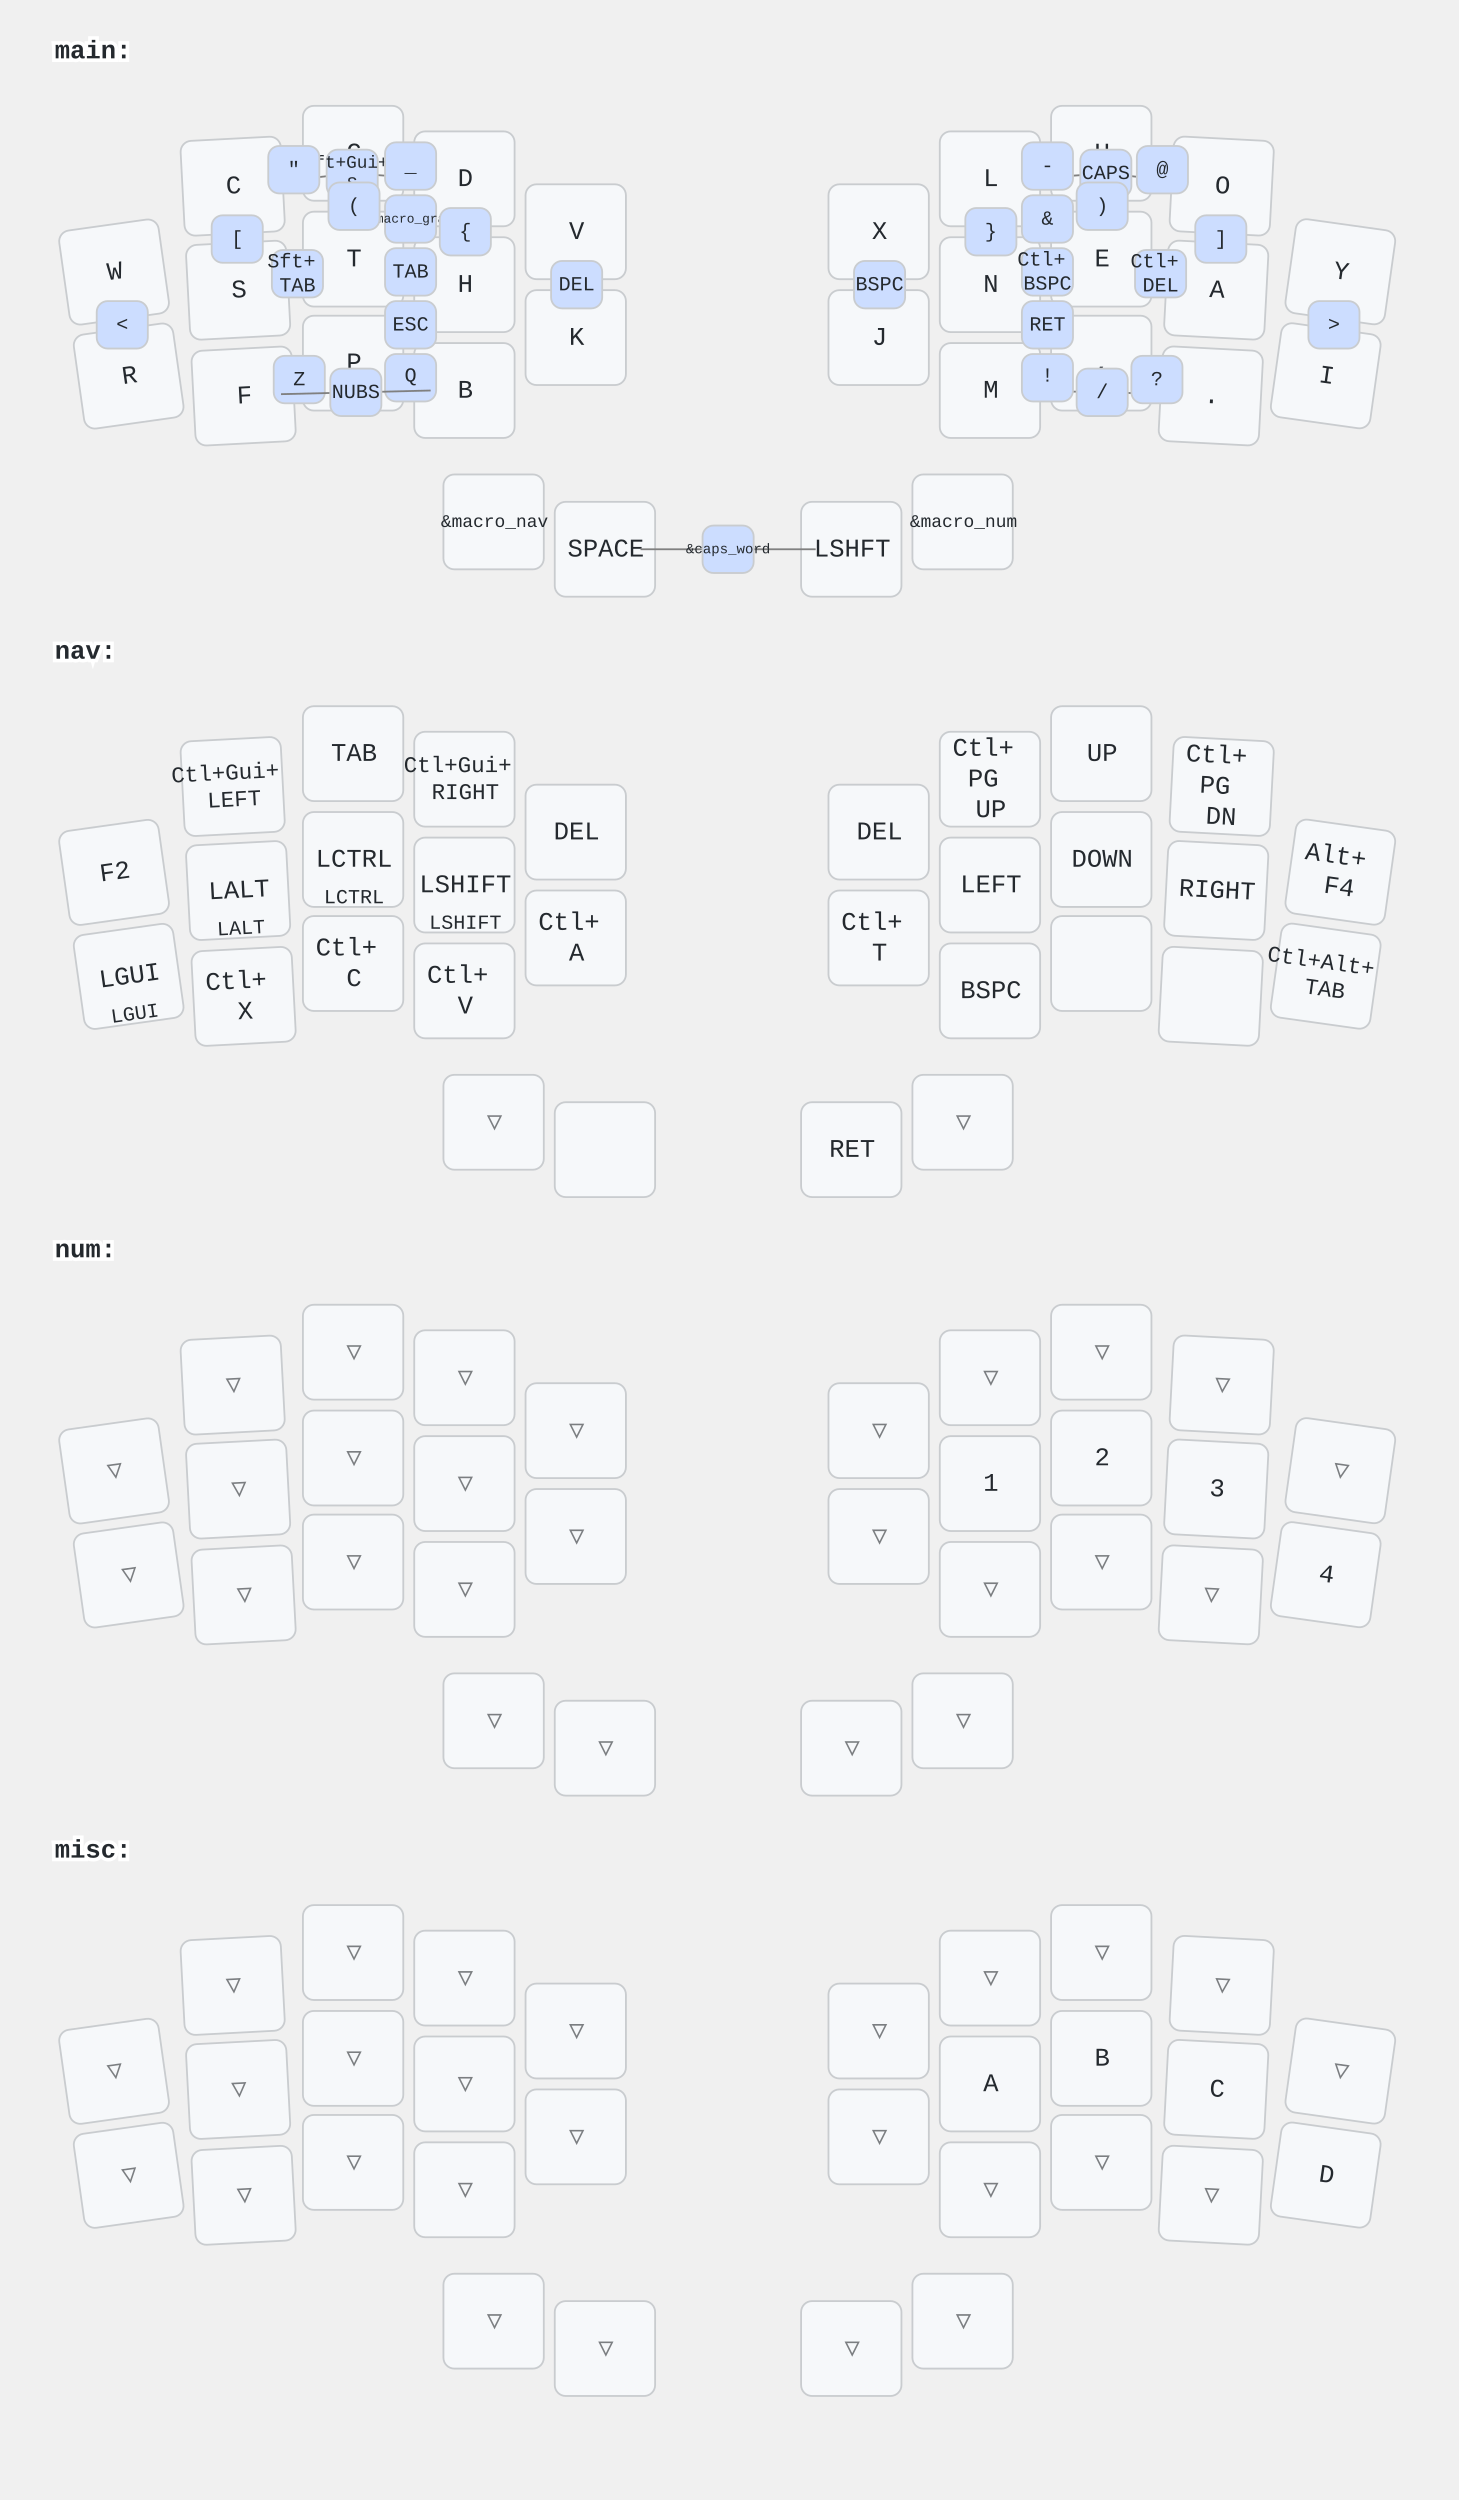
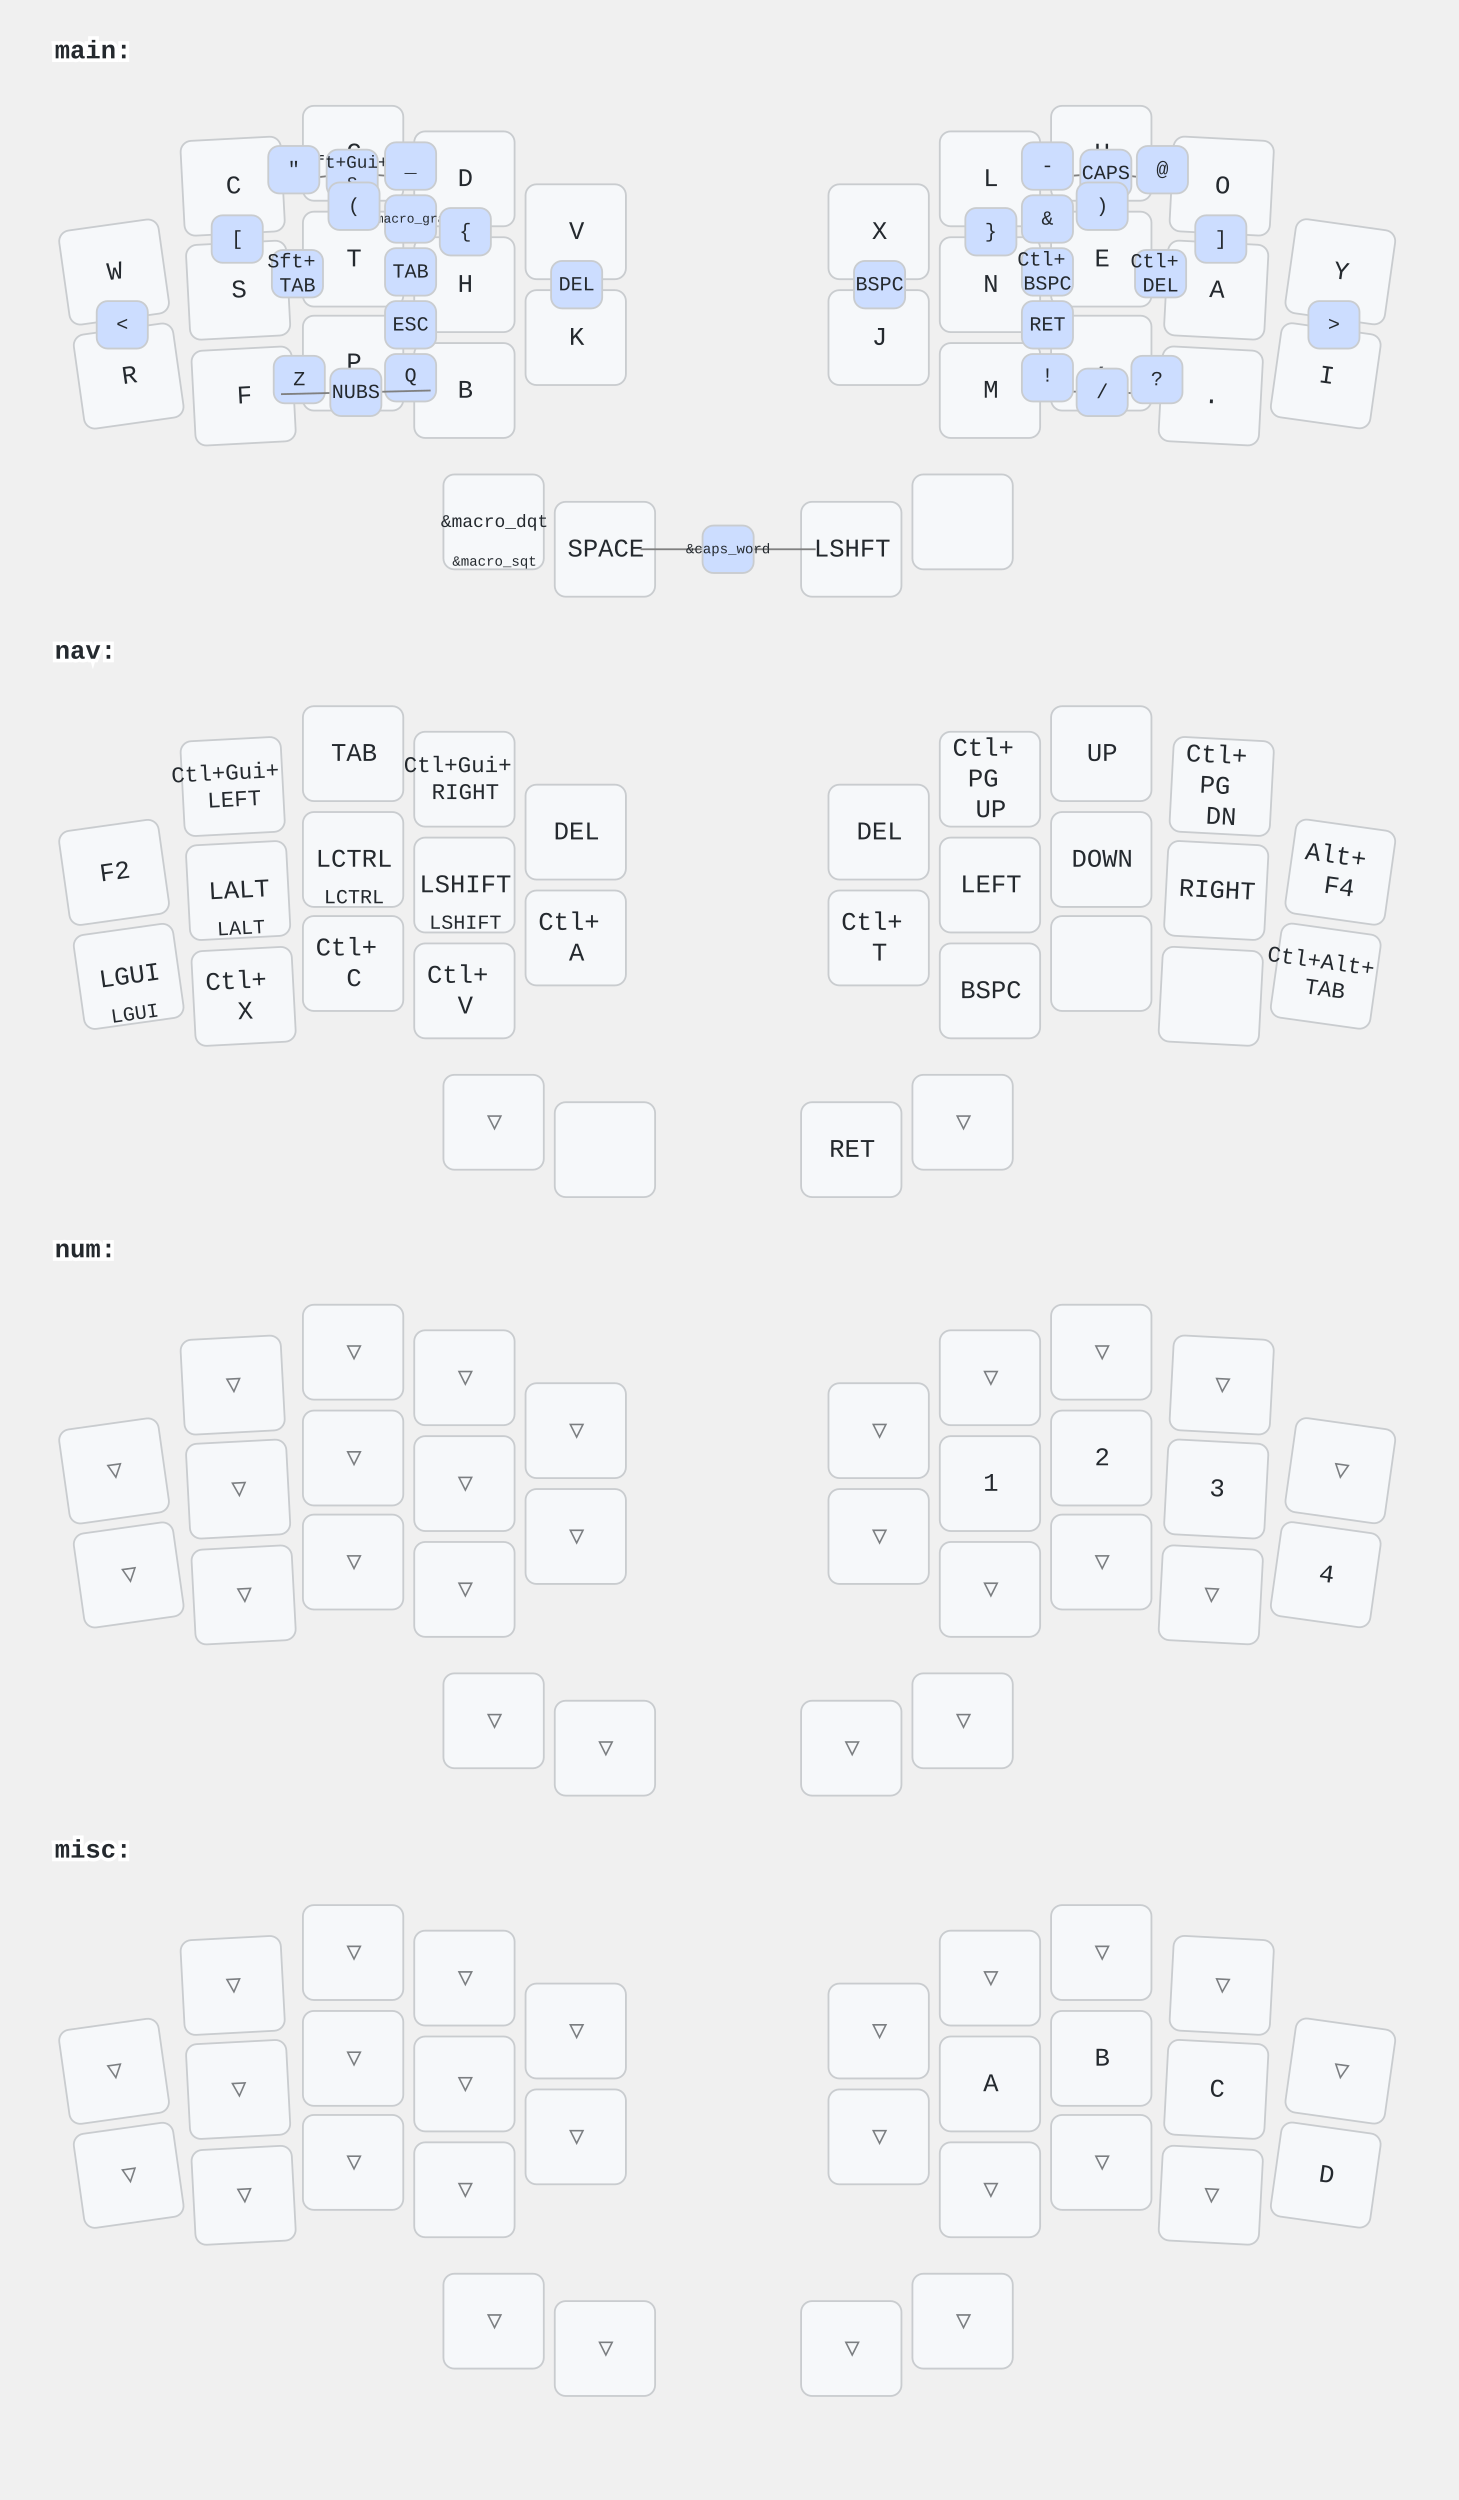
<svg xmlns="http://www.w3.org/2000/svg" width="799" height="1370" viewBox="0 0 799 1370" class="keymap">
  <style>/* inherit to force styles through use tags */
svg path {
    fill: inherit;
}

/* font and background color specifications */
svg.keymap {
    font-family: SFMono-Regular,Consolas,Liberation Mono,Menlo,monospace;
    font-size: 14px;
    font-kerning: normal;
    text-rendering: optimizeLegibility;
    fill: #24292e;
}

/* default key styling */
rect.key {
    fill: #f6f8fa;
}

rect.key, rect.combo {
    stroke: #c9cccf;
    stroke-width: 1;
}

/* default key side styling, only used is draw_key_sides is set */
rect.side {
    filter: brightness(90%);
}

/* color accent for combo boxes */
rect.combo, rect.combo-separate {
    fill: #cdf;
}

/* color accent for held keys */
rect.held, rect.combo.held {
    fill: #fdd;
}

/* color accent for ghost (optional) keys */
rect.ghost, rect.combo.ghost {
    stroke-dasharray: 4, 4;
    stroke-width: 2;
}

text {
    text-anchor: middle;
    dominant-baseline: middle;
}

/* styling for layer labels */
text.label {
    font-weight: bold;
    text-anchor: start;
    stroke: white;
    stroke-width: 4;
    paint-order: stroke;
}

/* styling for optional footer */
text.footer {
    text-anchor: end;
    dominant-baseline: auto;
    stroke: white;
    stroke-width: 4;
    paint-order: stroke;
}

/* styling for combo tap, and key hold/shifted label text */
text.combo, text.hold, text.shifted {
    font-size: 11px;
}

text.hold {
    text-anchor: middle;
    dominant-baseline: auto;
}

text.shifted {
    text-anchor: middle;
    dominant-baseline: hanging;
}

text.layer-activator {
    text-decoration: underline;
}

/* styling for hold/shifted label text in combo box */
text.combo.hold, text.combo.shifted {
    font-size: 8px;
}

/* lighter symbol for transparent keys */
text.trans {
    fill: #7b7e81;
}

/* styling for combo dendrons */
path.combo {
    stroke-width: 1;
    stroke: gray;
    fill: none;
}

/* Start Tabler Icons Cleanup */
/* cannot use height/width with glyphs */
.icon-tabler &gt; path {
    fill: inherit;
    stroke: inherit;
    stroke-width: 2;
}
/* hide tabler's default box */
.icon-tabler &gt; path[stroke="none"][fill="none"] {
    visibility: hidden;
}
/* End Tabler Icons Cleanup */
</style>
  <g transform="translate(30, 0)" class="layer-main">
    <text x="0" y="28" class="label" id="main">main:</text>
    <g transform="translate(0, 56)">
      <g transform="translate(33, 93) rotate(-8.0)" class="key keypos-0">
        <rect rx="6" ry="6" x="-28" y="-26" width="55" height="52" class="key" />
        <text x="0" y="0" class="key tap">W</text>
      </g>
      <g transform="translate(98, 46) rotate(-3.0)" class="key keypos-1">
        <rect rx="6" ry="6" x="-28" y="-26" width="55" height="52" class="key" />
        <text x="0" y="0" class="key tap">C</text>
      </g>
      <g transform="translate(164, 28)" class="key keypos-2">
        <rect rx="6" ry="6" x="-28" y="-26" width="55" height="52" class="key" />
        <text x="0" y="0" class="key tap">G</text>
      </g>
      <g transform="translate(225, 42)" class="key keypos-3">
        <rect rx="6" ry="6" x="-28" y="-26" width="55" height="52" class="key" />
        <text x="0" y="0" class="key tap">D</text>
      </g>
      <g transform="translate(286, 71)" class="key keypos-4">
        <rect rx="6" ry="6" x="-28" y="-26" width="55" height="52" class="key" />
        <text x="0" y="0" class="key tap">V</text>
      </g>
      <g transform="translate(452, 71)" class="key keypos-5">
        <rect rx="6" ry="6" x="-28" y="-26" width="55" height="52" class="key" />
        <text x="0" y="0" class="key tap">X</text>
      </g>
      <g transform="translate(513, 42)" class="key keypos-6">
        <rect rx="6" ry="6" x="-28" y="-26" width="55" height="52" class="key" />
        <text x="0" y="0" class="key tap">L</text>
      </g>
      <g transform="translate(574, 28)" class="key keypos-7">
        <rect rx="6" ry="6" x="-28" y="-26" width="55" height="52" class="key" />
        <text x="0" y="0" class="key tap">U</text>
      </g>
      <g transform="translate(640, 46) rotate(3.0)" class="key keypos-8">
        <rect rx="6" ry="6" x="-28" y="-26" width="55" height="52" class="key" />
        <text x="0" y="0" class="key tap">O</text>
      </g>
      <g transform="translate(705, 93) rotate(8.0)" class="key keypos-9">
        <rect rx="6" ry="6" x="-28" y="-26" width="55" height="52" class="key" />
        <text x="0" y="0" class="key tap">Y</text>
      </g>
      <g transform="translate(41, 150) rotate(-8.0)" class="key keypos-10">
        <rect rx="6" ry="6" x="-28" y="-26" width="55" height="52" class="key" />
        <text x="0" y="0" class="key tap">R</text>
      </g>
      <g transform="translate(101, 103) rotate(-3.0)" class="key keypos-11">
        <rect rx="6" ry="6" x="-28" y="-26" width="55" height="52" class="key" />
        <text x="0" y="0" class="key tap">S</text>
      </g>
      <g transform="translate(164, 86)" class="key keypos-12">
        <rect rx="6" ry="6" x="-28" y="-26" width="55" height="52" class="key" />
        <text x="0" y="0" class="key tap">T</text>
      </g>
      <g transform="translate(225, 100)" class="key keypos-13">
        <rect rx="6" ry="6" x="-28" y="-26" width="55" height="52" class="key" />
        <text x="0" y="0" class="key tap">H</text>
      </g>
      <g transform="translate(286, 129)" class="key keypos-14">
        <rect rx="6" ry="6" x="-28" y="-26" width="55" height="52" class="key" />
        <text x="0" y="0" class="key tap">K</text>
      </g>
      <g transform="translate(452, 129)" class="key keypos-15">
        <rect rx="6" ry="6" x="-28" y="-26" width="55" height="52" class="key" />
        <text x="0" y="0" class="key tap">J</text>
      </g>
      <g transform="translate(513, 100)" class="key keypos-16">
        <rect rx="6" ry="6" x="-28" y="-26" width="55" height="52" class="key" />
        <text x="0" y="0" class="key tap">N</text>
      </g>
      <g transform="translate(574, 86)" class="key keypos-17">
        <rect rx="6" ry="6" x="-28" y="-26" width="55" height="52" class="key" />
        <text x="0" y="0" class="key tap">E</text>
      </g>
      <g transform="translate(637, 103) rotate(3.0)" class="key keypos-18">
        <rect rx="6" ry="6" x="-28" y="-26" width="55" height="52" class="key" />
        <text x="0" y="0" class="key tap">A</text>
      </g>
      <g transform="translate(697, 150) rotate(8.0)" class="key keypos-19">
        <rect rx="6" ry="6" x="-28" y="-26" width="55" height="52" class="key" />
        <text x="0" y="0" class="key tap">I</text>
      </g>
      <g transform="translate(104, 161) rotate(-3.0)" class="key keypos-20">
        <rect rx="6" ry="6" x="-28" y="-26" width="55" height="52" class="key" />
        <text x="0" y="0" class="key tap">F</text>
      </g>
      <g transform="translate(164, 143)" class="key keypos-21">
        <rect rx="6" ry="6" x="-28" y="-26" width="55" height="52" class="key" />
        <text x="0" y="0" class="key tap">P</text>
      </g>
      <g transform="translate(225, 158)" class="key keypos-22">
        <rect rx="6" ry="6" x="-28" y="-26" width="55" height="52" class="key" />
        <text x="0" y="0" class="key tap">B</text>
      </g>
      <g transform="translate(513, 158)" class="key keypos-23">
        <rect rx="6" ry="6" x="-28" y="-26" width="55" height="52" class="key" />
        <text x="0" y="0" class="key tap">M</text>
      </g>
      <g transform="translate(574, 143)" class="key keypos-24">
        <rect rx="6" ry="6" x="-28" y="-26" width="55" height="52" class="key" />
        <text x="0" y="0" class="key tap">,</text>
      </g>
      <g transform="translate(634, 161) rotate(3.0)" class="key keypos-25">
        <rect rx="6" ry="6" x="-28" y="-26" width="55" height="52" class="key" />
        <text x="0" y="0" class="key tap">.</text>
      </g>
      <g transform="translate(241, 230)" class="key keypos-26">
        <rect rx="6" ry="6" x="-28" y="-26" width="55" height="52" class="key" />
        <text x="0" y="0" class="key tap">
-           <tspan style="font-size: 70%">&amp;macro_nav</tspan>
+           <tspan style="font-size: 70%">&amp;macro_dqt</tspan>
+         </text>
+         <text x="0" y="24" class="key hold">
+           <tspan style="font-size: 70%">&amp;macro_sqt</tspan>
        </text>
      </g>
      <g transform="translate(302, 245)" class="key keypos-27">
        <rect rx="6" ry="6" x="-28" y="-26" width="55" height="52" class="key" />
        <text x="0" y="0" class="key tap">SPACE</text>
      </g>
      <g transform="translate(437, 245)" class="key keypos-28">
        <rect rx="6" ry="6" x="-28" y="-26" width="55" height="52" class="key" />
        <text x="0" y="0" class="key tap">LSHFT</text>
      </g>
      <g transform="translate(498, 230)" class="key keypos-29">
        <rect rx="6" ry="6" x="-28" y="-26" width="55" height="52" class="key" />
-         <text x="0" y="0" class="key tap">
-           <tspan style="font-size: 70%">&amp;macro_num</tspan>
-         </text>
      </g>
      <g class="combo combopos-0">
        <rect rx="6" ry="6" x="120" y="139" width="28" height="26" class="combo" />
        <text x="134" y="152" class="combo tap">Z</text>
      </g>
      <g class="combo combopos-1">
        <rect rx="6" ry="6" x="181" y="138" width="28" height="26" class="combo" />
        <text x="195" y="150" class="combo tap">Q</text>
      </g>
      <g class="combo combopos-2">
        <rect rx="6" ry="6" x="272" y="87" width="28" height="26" class="combo" />
        <text x="286" y="100" class="combo tap">DEL</text>
      </g>
      <g class="combo combopos-3">
        <rect rx="6" ry="6" x="438" y="87" width="28" height="26" class="combo" />
        <text x="452" y="100" class="combo tap">BSPC</text>
      </g>
      <g class="combo combopos-4">
        <path d="M576,39 l-43,3" class="combo" />
        <path d="M576,39 l45,5" class="combo" />
        <rect rx="6" ry="6" x="562" y="26" width="28" height="26" class="combo" />
        <text x="576" y="39" class="combo tap">CAPS</text>
      </g>
      <g class="combo combopos-5">
        <path d="M369,245 l-48,0" class="combo" />
        <path d="M369,245 l48,0" class="combo" />
        <rect rx="6" ry="6" x="355" y="232" width="28" height="26" class="combo" />
        <text x="369" y="245" class="combo tap">
          <tspan style="font-size: 70%">&amp;caps_word</tspan>
        </text>
      </g>
      <g class="combo combopos-6">
        <rect rx="6" ry="6" x="181" y="109" width="28" height="26" class="combo" />
        <text x="195" y="122" class="combo tap">ESC</text>
      </g>
      <g class="combo combopos-7">
        <rect rx="6" ry="6" x="530" y="109" width="28" height="26" class="combo" />
        <text x="544" y="122" class="combo tap">RET</text>
      </g>
      <g class="combo combopos-8">
        <path d="M163,39 l-45,5" class="combo" />
        <path d="M163,39 l43,3" class="combo" />
        <rect rx="6" ry="6" x="149" y="26" width="28" height="26" class="combo" />
        <text x="163" y="39" class="combo tap">
          <tspan x="163" dy="-0.6em" style="font-size: 88%">Sft+Gui+</tspan>
          <tspan x="163" dy="1.2em" style="font-size: 88%">S</tspan>
        </text>
      </g>
      <g class="combo combopos-9">
        <rect rx="6" ry="6" x="181" y="51" width="28" height="26" class="combo" />
        <text x="195" y="64" class="combo tap">
          <tspan style="font-size: 64%">&amp;macro_gra…</tspan>
        </text>
      </g>
      <g class="combo combopos-10">
        <rect rx="6" ry="6" x="119" y="81" width="28" height="26" class="combo" />
        <text x="133" y="94" class="combo tap">
          <tspan x="133" dy="-0.6em">Sft+</tspan>
          <tspan x="133" dy="1.2em">TAB</tspan>
        </text>
      </g>
      <g class="combo combopos-11">
        <rect rx="6" ry="6" x="181" y="80" width="28" height="26" class="combo" />
        <text x="195" y="93" class="combo tap">TAB</text>
      </g>
      <g class="combo combopos-12">
        <rect rx="6" ry="6" x="530" y="80" width="28" height="26" class="combo" />
        <text x="544" y="93" class="combo tap">
          <tspan x="544" dy="-0.6em">Ctl+</tspan>
          <tspan x="544" dy="1.2em">BSPC</tspan>
        </text>
      </g>
      <g class="combo combopos-13">
        <rect rx="6" ry="6" x="592" y="81" width="28" height="26" class="combo" />
        <text x="606" y="94" class="combo tap">
          <tspan x="606" dy="-0.6em">Ctl+</tspan>
          <tspan x="606" dy="1.2em">DEL</tspan>
        </text>
      </g>
      <g class="combo combopos-14">
        <rect rx="6" ry="6" x="181" y="22" width="28" height="26" class="combo" />
        <text x="195" y="35" class="combo tap">_</text>
      </g>
      <g class="combo combopos-15">
        <rect rx="6" ry="6" x="530" y="22" width="28" height="26" class="combo" />
        <text x="544" y="35" class="combo tap">-</text>
      </g>
      <g class="combo combopos-16">
        <rect rx="6" ry="6" x="530" y="51" width="28" height="26" class="combo" />
        <text x="544" y="64" class="combo tap">&amp;</text>
      </g>
      <g class="combo combopos-17">
        <path d="M574,159 l-41,-1" class="combo" />
        <path d="M574,159 l41,1" class="combo" />
        <rect rx="6" ry="6" x="560" y="146" width="28" height="26" class="combo" />
        <text x="574" y="159" class="combo tap">/</text>
      </g>
      <g class="combo combopos-18">
        <rect rx="6" ry="6" x="530" y="138" width="28" height="26" class="combo" />
        <text x="544" y="150" class="combo tap">!</text>
      </g>
      <g class="combo combopos-19">
        <rect rx="6" ry="6" x="590" y="139" width="28" height="26" class="combo" />
        <text x="604" y="152" class="combo tap">?</text>
      </g>
      <g class="combo combopos-20">
        <rect rx="6" ry="6" x="117" y="24" width="28" height="26" class="combo" />
        <text x="131" y="37" class="combo tap">"</text>
      </g>
      <g class="combo combopos-21">
        <rect rx="6" ry="6" x="593" y="24" width="28" height="26" class="combo" />
        <text x="607" y="37" class="combo tap">@</text>
      </g>
      <g class="combo combopos-22">
        <path d="M165,159 l-41,1" class="combo" />
        <path d="M165,159 l41,-1" class="combo" />
        <rect rx="6" ry="6" x="151" y="146" width="28" height="26" class="combo" />
        <text x="165" y="159" class="combo tap">NUBS</text>
      </g>
      <g class="combo combopos-23">
        <rect rx="6" ry="6" x="23" y="109" width="28" height="26" class="combo" />
        <text x="37" y="122" class="combo tap">&lt;</text>
      </g>
      <g class="combo combopos-24">
        <rect rx="6" ry="6" x="86" y="62" width="28" height="26" class="combo" />
        <text x="100" y="75" class="combo tap">[</text>
      </g>
      <g class="combo combopos-25">
        <rect rx="6" ry="6" x="150" y="44" width="28" height="26" class="combo" />
        <text x="164" y="57" class="combo tap">(</text>
      </g>
      <g class="combo combopos-26">
        <rect rx="6" ry="6" x="211" y="58" width="28" height="26" class="combo" />
        <text x="225" y="71" class="combo tap">{</text>
      </g>
      <g class="combo combopos-27">
        <rect rx="6" ry="6" x="687" y="109" width="28" height="26" class="combo" />
        <text x="701" y="122" class="combo tap">&gt;</text>
      </g>
      <g class="combo combopos-28">
        <rect rx="6" ry="6" x="499" y="58" width="28" height="26" class="combo" />
        <text x="513" y="71" class="combo tap">}</text>
      </g>
      <g class="combo combopos-29">
        <rect rx="6" ry="6" x="560" y="44" width="28" height="26" class="combo" />
        <text x="574" y="57" class="combo tap">)</text>
      </g>
      <g class="combo combopos-30">
        <rect rx="6" ry="6" x="625" y="62" width="28" height="26" class="combo" />
        <text x="639" y="75" class="combo tap">]</text>
      </g>
    </g>
  </g>
  <g transform="translate(30, 329)" class="layer-nav">
    <text x="0" y="28" class="label" id="nav">nav:</text>
    <g transform="translate(0, 56)">
      <g transform="translate(33, 93) rotate(-8.0)" class="key keypos-0">
        <rect rx="6" ry="6" x="-28" y="-26" width="55" height="52" class="key" />
        <text x="0" y="0" class="key tap">F2</text>
      </g>
      <g transform="translate(98, 46) rotate(-3.0)" class="key keypos-1">
        <rect rx="6" ry="6" x="-28" y="-26" width="55" height="52" class="key" />
        <text x="0" y="0" class="key tap">
          <tspan x="0" dy="-0.6em" style="font-size: 88%">Ctl+Gui+</tspan>
          <tspan x="0" dy="1.2em" style="font-size: 88%">LEFT</tspan>
        </text>
      </g>
      <g transform="translate(164, 28)" class="key keypos-2">
        <rect rx="6" ry="6" x="-28" y="-26" width="55" height="52" class="key" />
        <text x="0" y="0" class="key tap">TAB</text>
      </g>
      <g transform="translate(225, 42)" class="key keypos-3">
        <rect rx="6" ry="6" x="-28" y="-26" width="55" height="52" class="key" />
        <text x="0" y="0" class="key tap">
          <tspan x="0" dy="-0.6em" style="font-size: 88%">Ctl+Gui+</tspan>
          <tspan x="0" dy="1.2em" style="font-size: 88%">RIGHT</tspan>
        </text>
      </g>
      <g transform="translate(286, 71)" class="key keypos-4">
        <rect rx="6" ry="6" x="-28" y="-26" width="55" height="52" class="key" />
        <text x="0" y="0" class="key tap">DEL</text>
      </g>
      <g transform="translate(452, 71)" class="key keypos-5">
        <rect rx="6" ry="6" x="-28" y="-26" width="55" height="52" class="key" />
        <text x="0" y="0" class="key tap">DEL</text>
      </g>
      <g transform="translate(513, 42)" class="key keypos-6">
        <rect rx="6" ry="6" x="-28" y="-26" width="55" height="52" class="key" />
        <text x="0" y="0" class="key tap">
          <tspan x="0" dy="-1.2em">Ctl+</tspan>
          <tspan x="0" dy="1.2em">PG</tspan>
          <tspan x="0" dy="1.2em">UP</tspan>
        </text>
      </g>
      <g transform="translate(574, 28)" class="key keypos-7">
        <rect rx="6" ry="6" x="-28" y="-26" width="55" height="52" class="key" />
        <text x="0" y="0" class="key tap">UP</text>
      </g>
      <g transform="translate(640, 46) rotate(3.0)" class="key keypos-8">
        <rect rx="6" ry="6" x="-28" y="-26" width="55" height="52" class="key" />
        <text x="0" y="0" class="key tap">
          <tspan x="0" dy="-1.2em">Ctl+</tspan>
          <tspan x="0" dy="1.2em">PG</tspan>
          <tspan x="0" dy="1.2em">DN</tspan>
        </text>
      </g>
      <g transform="translate(705, 93) rotate(8.0)" class="key keypos-9">
        <rect rx="6" ry="6" x="-28" y="-26" width="55" height="52" class="key" />
        <text x="0" y="0" class="key tap">
          <tspan x="0" dy="-0.6em">Alt+</tspan>
          <tspan x="0" dy="1.2em">F4</tspan>
        </text>
      </g>
      <g transform="translate(41, 150) rotate(-8.0)" class="key keypos-10">
        <rect rx="6" ry="6" x="-28" y="-26" width="55" height="52" class="key" />
        <text x="0" y="0" class="key tap">LGUI</text>
        <text x="0" y="24" class="key hold">LGUI</text>
      </g>
      <g transform="translate(101, 103) rotate(-3.0)" class="key keypos-11">
        <rect rx="6" ry="6" x="-28" y="-26" width="55" height="52" class="key" />
        <text x="0" y="0" class="key tap">LALT</text>
        <text x="0" y="24" class="key hold">LALT</text>
      </g>
      <g transform="translate(164, 86)" class="key keypos-12">
        <rect rx="6" ry="6" x="-28" y="-26" width="55" height="52" class="key" />
        <text x="0" y="0" class="key tap">LCTRL</text>
        <text x="0" y="24" class="key hold">LCTRL</text>
      </g>
      <g transform="translate(225, 100)" class="key keypos-13">
        <rect rx="6" ry="6" x="-28" y="-26" width="55" height="52" class="key" />
        <text x="0" y="0" class="key tap">LSHIFT</text>
        <text x="0" y="24" class="key hold">LSHIFT</text>
      </g>
      <g transform="translate(286, 129)" class="key keypos-14">
        <rect rx="6" ry="6" x="-28" y="-26" width="55" height="52" class="key" />
        <text x="0" y="0" class="key tap">
          <tspan x="0" dy="-0.6em">Ctl+</tspan>
          <tspan x="0" dy="1.2em">A</tspan>
        </text>
      </g>
      <g transform="translate(452, 129)" class="key keypos-15">
        <rect rx="6" ry="6" x="-28" y="-26" width="55" height="52" class="key" />
        <text x="0" y="0" class="key tap">
          <tspan x="0" dy="-0.6em">Ctl+</tspan>
          <tspan x="0" dy="1.2em">T</tspan>
        </text>
      </g>
      <g transform="translate(513, 100)" class="key keypos-16">
        <rect rx="6" ry="6" x="-28" y="-26" width="55" height="52" class="key" />
        <text x="0" y="0" class="key tap">LEFT</text>
      </g>
      <g transform="translate(574, 86)" class="key keypos-17">
        <rect rx="6" ry="6" x="-28" y="-26" width="55" height="52" class="key" />
        <text x="0" y="0" class="key tap">DOWN</text>
      </g>
      <g transform="translate(637, 103) rotate(3.0)" class="key keypos-18">
        <rect rx="6" ry="6" x="-28" y="-26" width="55" height="52" class="key" />
        <text x="0" y="0" class="key tap">RIGHT</text>
      </g>
      <g transform="translate(697, 150) rotate(8.0)" class="key keypos-19">
        <rect rx="6" ry="6" x="-28" y="-26" width="55" height="52" class="key" />
        <text x="0" y="0" class="key tap">
          <tspan x="0" dy="-0.6em" style="font-size: 88%">Ctl+Alt+</tspan>
          <tspan x="0" dy="1.2em" style="font-size: 88%">TAB</tspan>
        </text>
      </g>
      <g transform="translate(104, 161) rotate(-3.0)" class="key keypos-20">
        <rect rx="6" ry="6" x="-28" y="-26" width="55" height="52" class="key" />
        <text x="0" y="0" class="key tap">
          <tspan x="0" dy="-0.6em">Ctl+</tspan>
          <tspan x="0" dy="1.2em">X</tspan>
        </text>
      </g>
      <g transform="translate(164, 143)" class="key keypos-21">
        <rect rx="6" ry="6" x="-28" y="-26" width="55" height="52" class="key" />
        <text x="0" y="0" class="key tap">
          <tspan x="0" dy="-0.6em">Ctl+</tspan>
          <tspan x="0" dy="1.2em">C</tspan>
        </text>
      </g>
      <g transform="translate(225, 158)" class="key keypos-22">
        <rect rx="6" ry="6" x="-28" y="-26" width="55" height="52" class="key" />
        <text x="0" y="0" class="key tap">
          <tspan x="0" dy="-0.6em">Ctl+</tspan>
          <tspan x="0" dy="1.2em">V</tspan>
        </text>
      </g>
      <g transform="translate(513, 158)" class="key keypos-23">
        <rect rx="6" ry="6" x="-28" y="-26" width="55" height="52" class="key" />
        <text x="0" y="0" class="key tap">BSPC</text>
      </g>
      <g transform="translate(574, 143)" class="key keypos-24">
        <rect rx="6" ry="6" x="-28" y="-26" width="55" height="52" class="key" />
      </g>
      <g transform="translate(634, 161) rotate(3.0)" class="key keypos-25">
        <rect rx="6" ry="6" x="-28" y="-26" width="55" height="52" class="key" />
      </g>
      <g transform="translate(241, 230)" class="key trans keypos-26">
        <rect rx="6" ry="6" x="-28" y="-26" width="55" height="52" class="key trans" />
        <text x="0" y="0" class="key trans tap">▽</text>
      </g>
      <g transform="translate(302, 245)" class="key keypos-27">
        <rect rx="6" ry="6" x="-28" y="-26" width="55" height="52" class="key" />
      </g>
      <g transform="translate(437, 245)" class="key keypos-28">
        <rect rx="6" ry="6" x="-28" y="-26" width="55" height="52" class="key" />
        <text x="0" y="0" class="key tap">RET</text>
      </g>
      <g transform="translate(498, 230)" class="key trans keypos-29">
        <rect rx="6" ry="6" x="-28" y="-26" width="55" height="52" class="key trans" />
        <text x="0" y="0" class="key trans tap">▽</text>
      </g>
    </g>
  </g>
  <g transform="translate(30, 657)" class="layer-num">
    <text x="0" y="28" class="label" id="num">num:</text>
    <g transform="translate(0, 56)">
      <g transform="translate(33, 93) rotate(-8.0)" class="key trans keypos-0">
        <rect rx="6" ry="6" x="-28" y="-26" width="55" height="52" class="key trans" />
        <text x="0" y="0" class="key trans tap">▽</text>
      </g>
      <g transform="translate(98, 46) rotate(-3.0)" class="key trans keypos-1">
        <rect rx="6" ry="6" x="-28" y="-26" width="55" height="52" class="key trans" />
        <text x="0" y="0" class="key trans tap">▽</text>
      </g>
      <g transform="translate(164, 28)" class="key trans keypos-2">
        <rect rx="6" ry="6" x="-28" y="-26" width="55" height="52" class="key trans" />
        <text x="0" y="0" class="key trans tap">▽</text>
      </g>
      <g transform="translate(225, 42)" class="key trans keypos-3">
        <rect rx="6" ry="6" x="-28" y="-26" width="55" height="52" class="key trans" />
        <text x="0" y="0" class="key trans tap">▽</text>
      </g>
      <g transform="translate(286, 71)" class="key trans keypos-4">
        <rect rx="6" ry="6" x="-28" y="-26" width="55" height="52" class="key trans" />
        <text x="0" y="0" class="key trans tap">▽</text>
      </g>
      <g transform="translate(452, 71)" class="key trans keypos-5">
        <rect rx="6" ry="6" x="-28" y="-26" width="55" height="52" class="key trans" />
        <text x="0" y="0" class="key trans tap">▽</text>
      </g>
      <g transform="translate(513, 42)" class="key trans keypos-6">
        <rect rx="6" ry="6" x="-28" y="-26" width="55" height="52" class="key trans" />
        <text x="0" y="0" class="key trans tap">▽</text>
      </g>
      <g transform="translate(574, 28)" class="key trans keypos-7">
        <rect rx="6" ry="6" x="-28" y="-26" width="55" height="52" class="key trans" />
        <text x="0" y="0" class="key trans tap">▽</text>
      </g>
      <g transform="translate(640, 46) rotate(3.0)" class="key trans keypos-8">
        <rect rx="6" ry="6" x="-28" y="-26" width="55" height="52" class="key trans" />
        <text x="0" y="0" class="key trans tap">▽</text>
      </g>
      <g transform="translate(705, 93) rotate(8.0)" class="key trans keypos-9">
        <rect rx="6" ry="6" x="-28" y="-26" width="55" height="52" class="key trans" />
        <text x="0" y="0" class="key trans tap">▽</text>
      </g>
      <g transform="translate(41, 150) rotate(-8.0)" class="key trans keypos-10">
        <rect rx="6" ry="6" x="-28" y="-26" width="55" height="52" class="key trans" />
        <text x="0" y="0" class="key trans tap">▽</text>
      </g>
      <g transform="translate(101, 103) rotate(-3.0)" class="key trans keypos-11">
        <rect rx="6" ry="6" x="-28" y="-26" width="55" height="52" class="key trans" />
        <text x="0" y="0" class="key trans tap">▽</text>
      </g>
      <g transform="translate(164, 86)" class="key trans keypos-12">
        <rect rx="6" ry="6" x="-28" y="-26" width="55" height="52" class="key trans" />
        <text x="0" y="0" class="key trans tap">▽</text>
      </g>
      <g transform="translate(225, 100)" class="key trans keypos-13">
        <rect rx="6" ry="6" x="-28" y="-26" width="55" height="52" class="key trans" />
        <text x="0" y="0" class="key trans tap">▽</text>
      </g>
      <g transform="translate(286, 129)" class="key trans keypos-14">
        <rect rx="6" ry="6" x="-28" y="-26" width="55" height="52" class="key trans" />
        <text x="0" y="0" class="key trans tap">▽</text>
      </g>
      <g transform="translate(452, 129)" class="key trans keypos-15">
        <rect rx="6" ry="6" x="-28" y="-26" width="55" height="52" class="key trans" />
        <text x="0" y="0" class="key trans tap">▽</text>
      </g>
      <g transform="translate(513, 100)" class="key keypos-16">
        <rect rx="6" ry="6" x="-28" y="-26" width="55" height="52" class="key" />
        <text x="0" y="0" class="key tap">1</text>
      </g>
      <g transform="translate(574, 86)" class="key keypos-17">
        <rect rx="6" ry="6" x="-28" y="-26" width="55" height="52" class="key" />
        <text x="0" y="0" class="key tap">2</text>
      </g>
      <g transform="translate(637, 103) rotate(3.0)" class="key keypos-18">
        <rect rx="6" ry="6" x="-28" y="-26" width="55" height="52" class="key" />
        <text x="0" y="0" class="key tap">3</text>
      </g>
      <g transform="translate(697, 150) rotate(8.0)" class="key keypos-19">
        <rect rx="6" ry="6" x="-28" y="-26" width="55" height="52" class="key" />
        <text x="0" y="0" class="key tap">4</text>
      </g>
      <g transform="translate(104, 161) rotate(-3.0)" class="key trans keypos-20">
        <rect rx="6" ry="6" x="-28" y="-26" width="55" height="52" class="key trans" />
        <text x="0" y="0" class="key trans tap">▽</text>
      </g>
      <g transform="translate(164, 143)" class="key trans keypos-21">
        <rect rx="6" ry="6" x="-28" y="-26" width="55" height="52" class="key trans" />
        <text x="0" y="0" class="key trans tap">▽</text>
      </g>
      <g transform="translate(225, 158)" class="key trans keypos-22">
        <rect rx="6" ry="6" x="-28" y="-26" width="55" height="52" class="key trans" />
        <text x="0" y="0" class="key trans tap">▽</text>
      </g>
      <g transform="translate(513, 158)" class="key trans keypos-23">
        <rect rx="6" ry="6" x="-28" y="-26" width="55" height="52" class="key trans" />
        <text x="0" y="0" class="key trans tap">▽</text>
      </g>
      <g transform="translate(574, 143)" class="key trans keypos-24">
        <rect rx="6" ry="6" x="-28" y="-26" width="55" height="52" class="key trans" />
        <text x="0" y="0" class="key trans tap">▽</text>
      </g>
      <g transform="translate(634, 161) rotate(3.0)" class="key trans keypos-25">
        <rect rx="6" ry="6" x="-28" y="-26" width="55" height="52" class="key trans" />
        <text x="0" y="0" class="key trans tap">▽</text>
      </g>
      <g transform="translate(241, 230)" class="key trans keypos-26">
        <rect rx="6" ry="6" x="-28" y="-26" width="55" height="52" class="key trans" />
        <text x="0" y="0" class="key trans tap">▽</text>
      </g>
      <g transform="translate(302, 245)" class="key trans keypos-27">
        <rect rx="6" ry="6" x="-28" y="-26" width="55" height="52" class="key trans" />
        <text x="0" y="0" class="key trans tap">▽</text>
      </g>
      <g transform="translate(437, 245)" class="key trans keypos-28">
        <rect rx="6" ry="6" x="-28" y="-26" width="55" height="52" class="key trans" />
        <text x="0" y="0" class="key trans tap">▽</text>
      </g>
      <g transform="translate(498, 230)" class="key trans keypos-29">
        <rect rx="6" ry="6" x="-28" y="-26" width="55" height="52" class="key trans" />
        <text x="0" y="0" class="key trans tap">▽</text>
      </g>
    </g>
  </g>
  <g transform="translate(30, 986)" class="layer-misc">
    <text x="0" y="28" class="label" id="misc">misc:</text>
    <g transform="translate(0, 56)">
      <g transform="translate(33, 93) rotate(-8.0)" class="key trans keypos-0">
        <rect rx="6" ry="6" x="-28" y="-26" width="55" height="52" class="key trans" />
        <text x="0" y="0" class="key trans tap">▽</text>
      </g>
      <g transform="translate(98, 46) rotate(-3.0)" class="key trans keypos-1">
        <rect rx="6" ry="6" x="-28" y="-26" width="55" height="52" class="key trans" />
        <text x="0" y="0" class="key trans tap">▽</text>
      </g>
      <g transform="translate(164, 28)" class="key trans keypos-2">
        <rect rx="6" ry="6" x="-28" y="-26" width="55" height="52" class="key trans" />
        <text x="0" y="0" class="key trans tap">▽</text>
      </g>
      <g transform="translate(225, 42)" class="key trans keypos-3">
        <rect rx="6" ry="6" x="-28" y="-26" width="55" height="52" class="key trans" />
        <text x="0" y="0" class="key trans tap">▽</text>
      </g>
      <g transform="translate(286, 71)" class="key trans keypos-4">
        <rect rx="6" ry="6" x="-28" y="-26" width="55" height="52" class="key trans" />
        <text x="0" y="0" class="key trans tap">▽</text>
      </g>
      <g transform="translate(452, 71)" class="key trans keypos-5">
        <rect rx="6" ry="6" x="-28" y="-26" width="55" height="52" class="key trans" />
        <text x="0" y="0" class="key trans tap">▽</text>
      </g>
      <g transform="translate(513, 42)" class="key trans keypos-6">
        <rect rx="6" ry="6" x="-28" y="-26" width="55" height="52" class="key trans" />
        <text x="0" y="0" class="key trans tap">▽</text>
      </g>
      <g transform="translate(574, 28)" class="key trans keypos-7">
        <rect rx="6" ry="6" x="-28" y="-26" width="55" height="52" class="key trans" />
        <text x="0" y="0" class="key trans tap">▽</text>
      </g>
      <g transform="translate(640, 46) rotate(3.0)" class="key trans keypos-8">
        <rect rx="6" ry="6" x="-28" y="-26" width="55" height="52" class="key trans" />
        <text x="0" y="0" class="key trans tap">▽</text>
      </g>
      <g transform="translate(705, 93) rotate(8.0)" class="key trans keypos-9">
        <rect rx="6" ry="6" x="-28" y="-26" width="55" height="52" class="key trans" />
        <text x="0" y="0" class="key trans tap">▽</text>
      </g>
      <g transform="translate(41, 150) rotate(-8.0)" class="key trans keypos-10">
        <rect rx="6" ry="6" x="-28" y="-26" width="55" height="52" class="key trans" />
        <text x="0" y="0" class="key trans tap">▽</text>
      </g>
      <g transform="translate(101, 103) rotate(-3.0)" class="key trans keypos-11">
        <rect rx="6" ry="6" x="-28" y="-26" width="55" height="52" class="key trans" />
        <text x="0" y="0" class="key trans tap">▽</text>
      </g>
      <g transform="translate(164, 86)" class="key trans keypos-12">
        <rect rx="6" ry="6" x="-28" y="-26" width="55" height="52" class="key trans" />
        <text x="0" y="0" class="key trans tap">▽</text>
      </g>
      <g transform="translate(225, 100)" class="key trans keypos-13">
        <rect rx="6" ry="6" x="-28" y="-26" width="55" height="52" class="key trans" />
        <text x="0" y="0" class="key trans tap">▽</text>
      </g>
      <g transform="translate(286, 129)" class="key trans keypos-14">
        <rect rx="6" ry="6" x="-28" y="-26" width="55" height="52" class="key trans" />
        <text x="0" y="0" class="key trans tap">▽</text>
      </g>
      <g transform="translate(452, 129)" class="key trans keypos-15">
        <rect rx="6" ry="6" x="-28" y="-26" width="55" height="52" class="key trans" />
        <text x="0" y="0" class="key trans tap">▽</text>
      </g>
      <g transform="translate(513, 100)" class="key keypos-16">
        <rect rx="6" ry="6" x="-28" y="-26" width="55" height="52" class="key" />
        <text x="0" y="0" class="key tap">A</text>
      </g>
      <g transform="translate(574, 86)" class="key keypos-17">
        <rect rx="6" ry="6" x="-28" y="-26" width="55" height="52" class="key" />
        <text x="0" y="0" class="key tap">B</text>
      </g>
      <g transform="translate(637, 103) rotate(3.0)" class="key keypos-18">
        <rect rx="6" ry="6" x="-28" y="-26" width="55" height="52" class="key" />
        <text x="0" y="0" class="key tap">C</text>
      </g>
      <g transform="translate(697, 150) rotate(8.0)" class="key keypos-19">
        <rect rx="6" ry="6" x="-28" y="-26" width="55" height="52" class="key" />
        <text x="0" y="0" class="key tap">D</text>
      </g>
      <g transform="translate(104, 161) rotate(-3.0)" class="key trans keypos-20">
        <rect rx="6" ry="6" x="-28" y="-26" width="55" height="52" class="key trans" />
        <text x="0" y="0" class="key trans tap">▽</text>
      </g>
      <g transform="translate(164, 143)" class="key trans keypos-21">
        <rect rx="6" ry="6" x="-28" y="-26" width="55" height="52" class="key trans" />
        <text x="0" y="0" class="key trans tap">▽</text>
      </g>
      <g transform="translate(225, 158)" class="key trans keypos-22">
        <rect rx="6" ry="6" x="-28" y="-26" width="55" height="52" class="key trans" />
        <text x="0" y="0" class="key trans tap">▽</text>
      </g>
      <g transform="translate(513, 158)" class="key trans keypos-23">
        <rect rx="6" ry="6" x="-28" y="-26" width="55" height="52" class="key trans" />
        <text x="0" y="0" class="key trans tap">▽</text>
      </g>
      <g transform="translate(574, 143)" class="key trans keypos-24">
        <rect rx="6" ry="6" x="-28" y="-26" width="55" height="52" class="key trans" />
        <text x="0" y="0" class="key trans tap">▽</text>
      </g>
      <g transform="translate(634, 161) rotate(3.0)" class="key trans keypos-25">
        <rect rx="6" ry="6" x="-28" y="-26" width="55" height="52" class="key trans" />
        <text x="0" y="0" class="key trans tap">▽</text>
      </g>
      <g transform="translate(241, 230)" class="key trans keypos-26">
        <rect rx="6" ry="6" x="-28" y="-26" width="55" height="52" class="key trans" />
        <text x="0" y="0" class="key trans tap">▽</text>
      </g>
      <g transform="translate(302, 245)" class="key trans keypos-27">
        <rect rx="6" ry="6" x="-28" y="-26" width="55" height="52" class="key trans" />
        <text x="0" y="0" class="key trans tap">▽</text>
      </g>
      <g transform="translate(437, 245)" class="key trans keypos-28">
        <rect rx="6" ry="6" x="-28" y="-26" width="55" height="52" class="key trans" />
        <text x="0" y="0" class="key trans tap">▽</text>
      </g>
      <g transform="translate(498, 230)" class="key trans keypos-29">
        <rect rx="6" ry="6" x="-28" y="-26" width="55" height="52" class="key trans" />
        <text x="0" y="0" class="key trans tap">▽</text>
      </g>
    </g>
  </g>
</svg>
